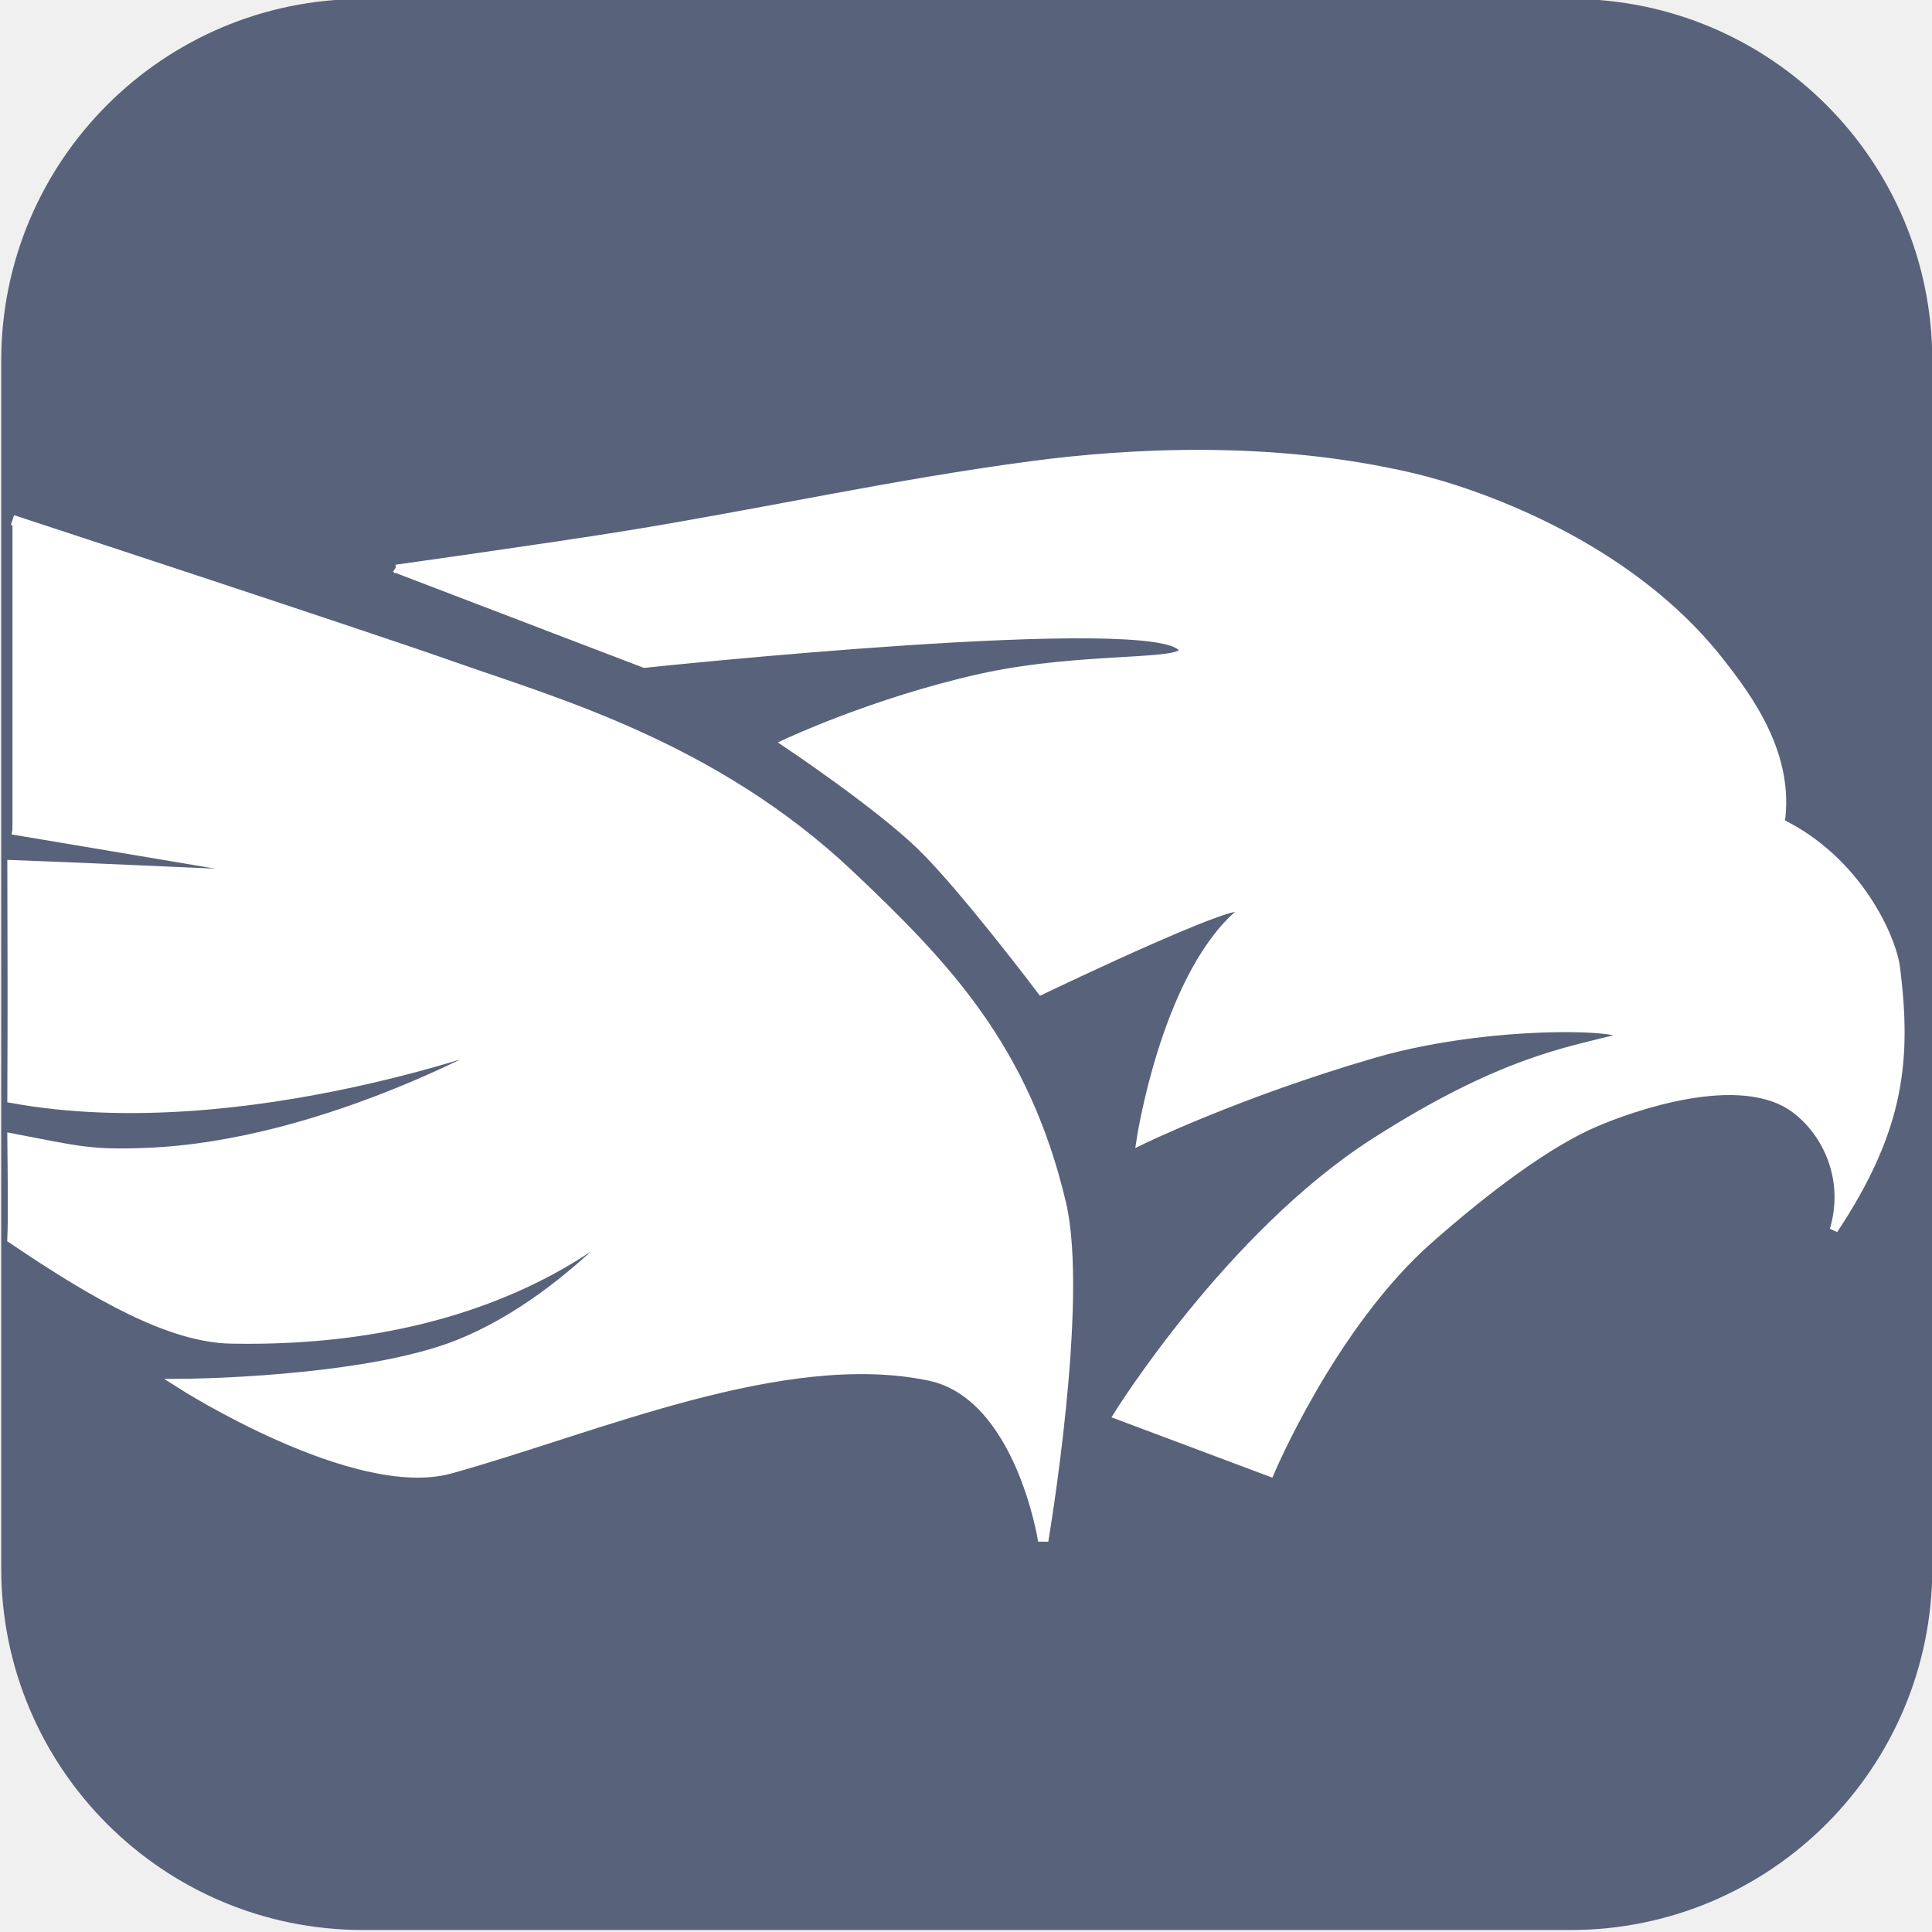
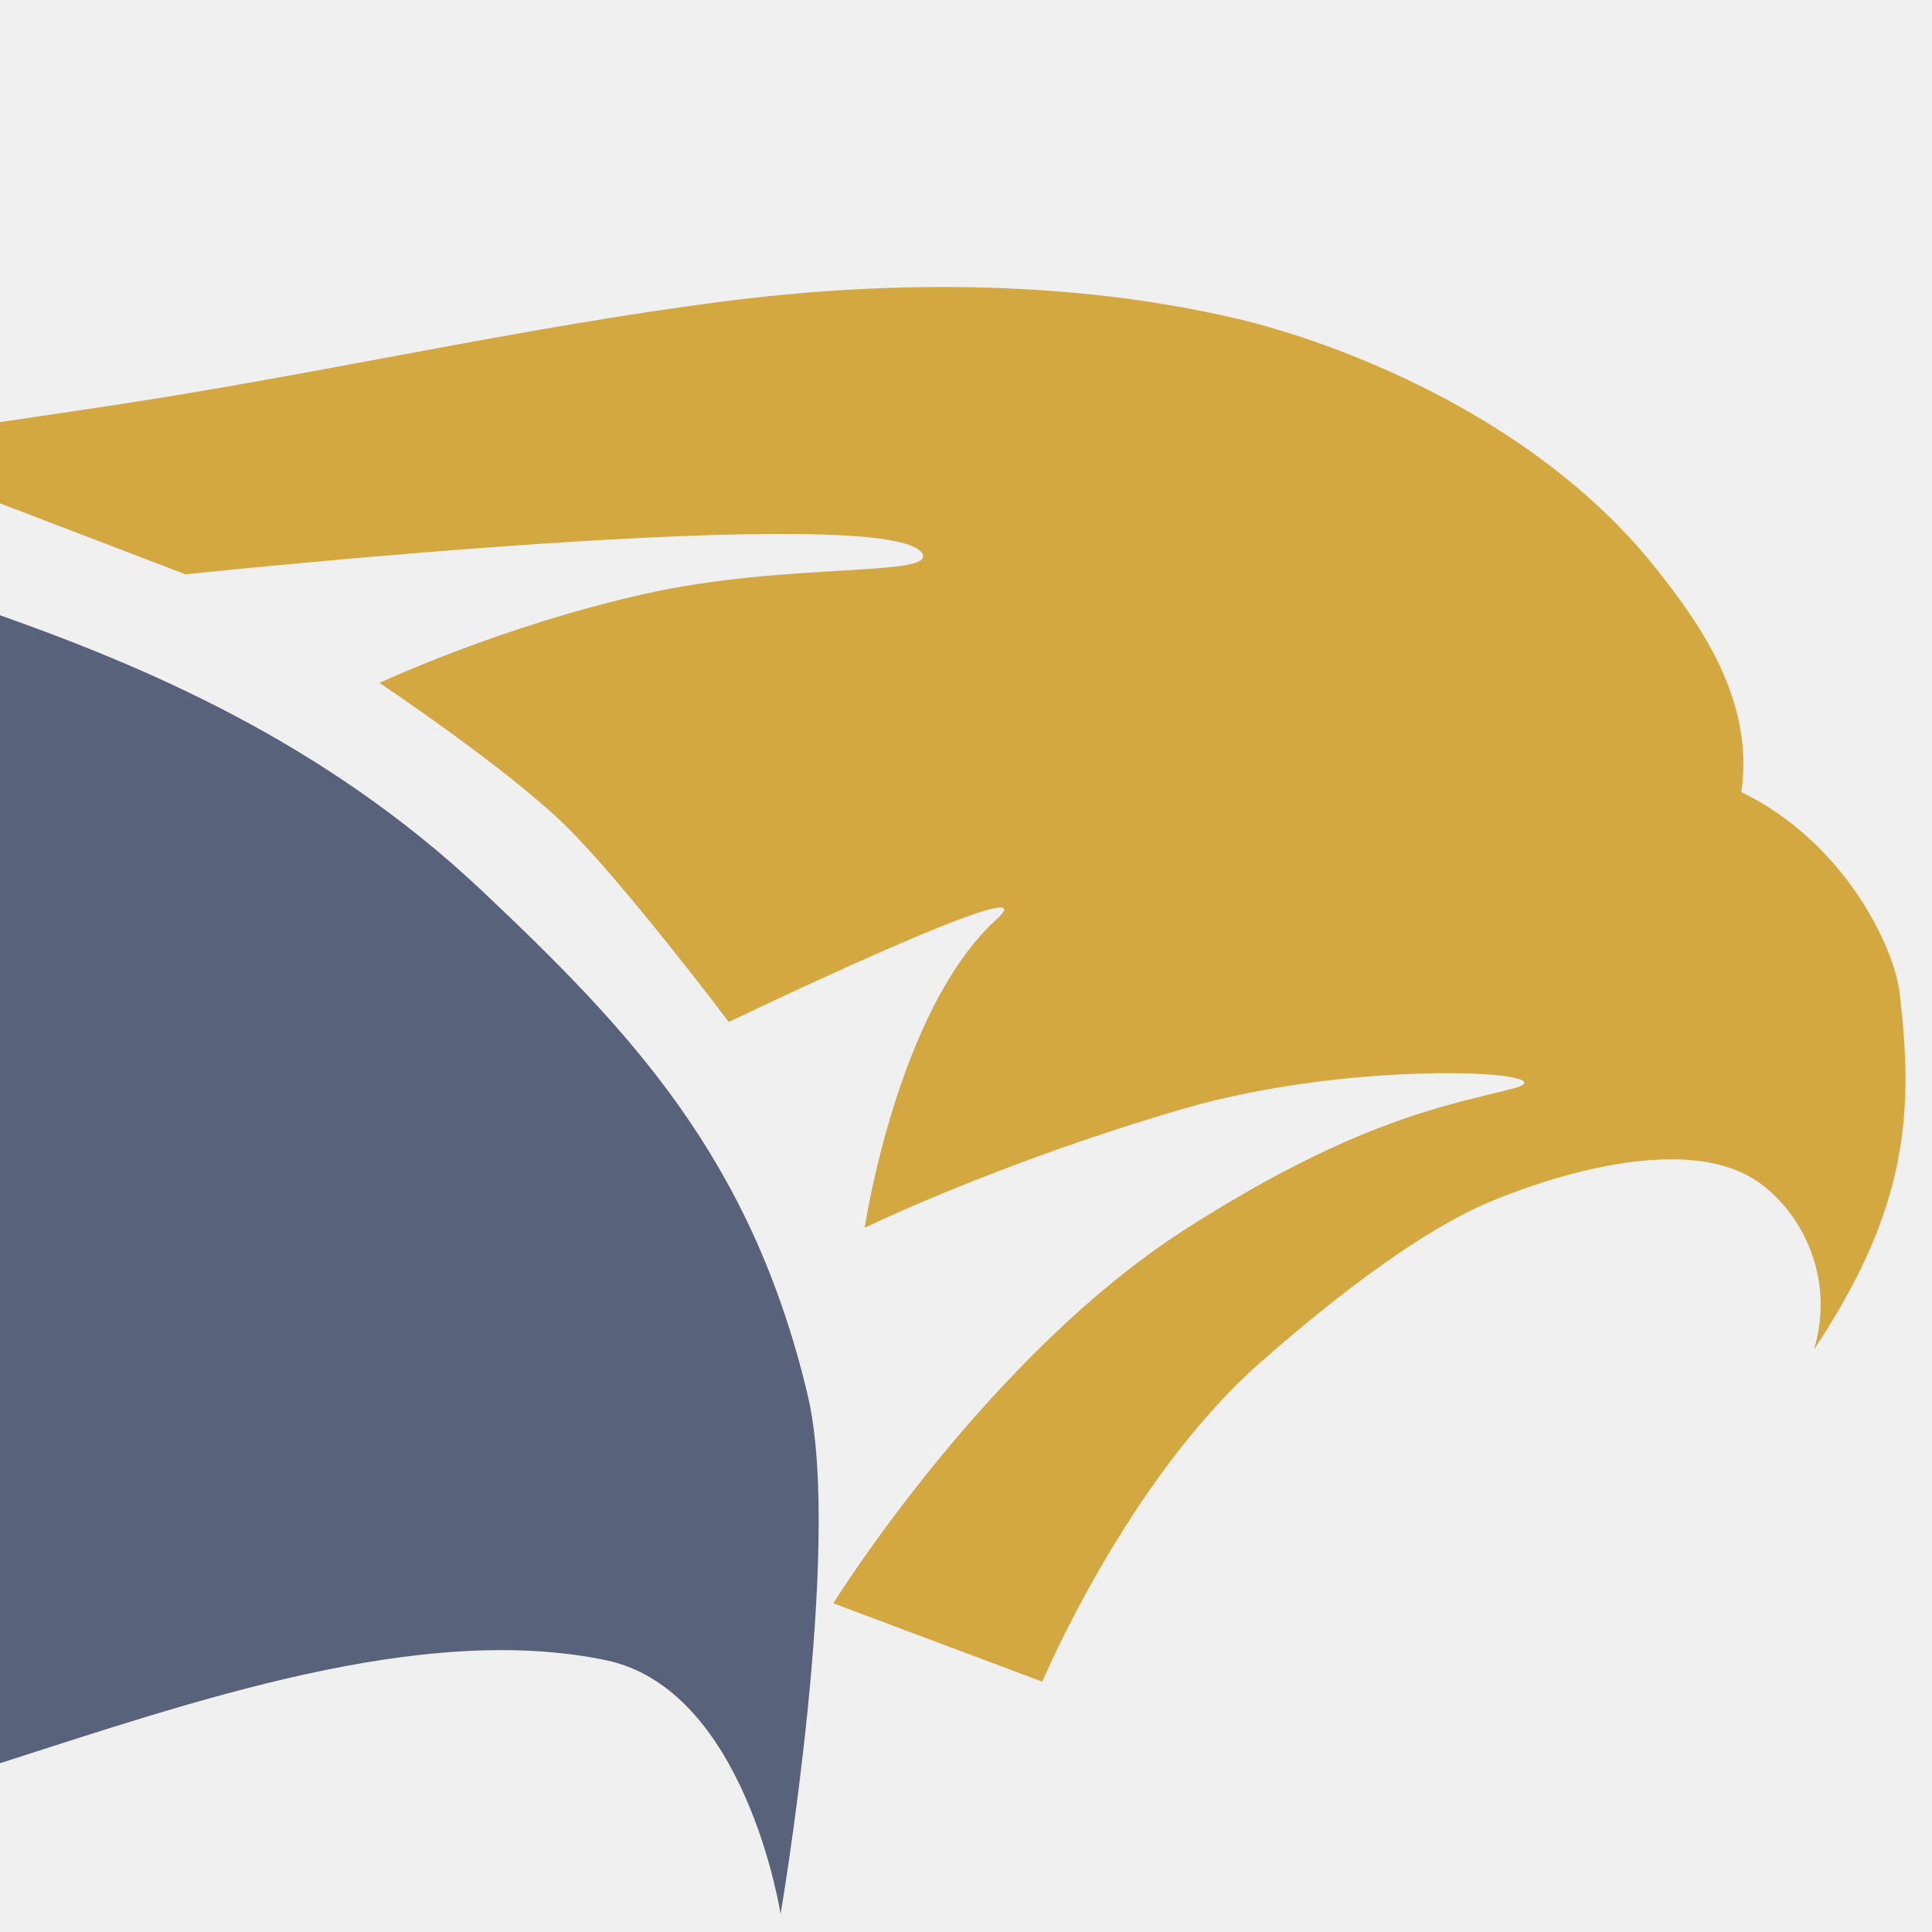
- <svg xmlns="http://www.w3.org/2000/svg" viewBox="0 0 192 192" role="img" aria-labelledby="title desc" version="1.1" id="svg19" xml:space="preserve" width="192" height="192">
+ <svg xmlns="http://www.w3.org/2000/svg" xmlns:xlink="http://www.w3.org/1999/xlink" viewBox="0 0 192 192" role="img" aria-labelledby="title desc" version="1.1" id="svg19" xml:space="preserve" width="192" height="192">
  <defs id="defs5">
+     <linearGradient id="swatch98">
+       <stop style="stop-color:#000000;stop-opacity:1;" offset="0" id="stop98" />
+     </linearGradient>
+     <linearGradient id="swatch97">
+       <stop style="stop-color:#000000;stop-opacity:1;" offset="0" id="stop97" />
+     </linearGradient>
+     <linearGradient id="swatch95">
+       <stop style="stop-color:#ffffff;stop-opacity:1;" offset="0" id="stop95" />
+     </linearGradient>
+     <linearGradient id="swatch94">
+       <stop style="stop-color:#ffffff;stop-opacity:1;" offset="0" id="stop94" />
+     </linearGradient>
+     <linearGradient id="swatch89">
+       <stop style="stop-color:#000000;stop-opacity:1;" offset="0" id="stop89" />
+     </linearGradient>
+     <linearGradient id="swatch88">
+       <stop style="stop-color:#000000;stop-opacity:1;" offset="0" id="stop88" />
+     </linearGradient>
+     <linearGradient id="swatch54">
+       <stop style="stop-color:#000000;stop-opacity:1;" offset="0" id="stop54" />
+     </linearGradient>
+     <linearGradient id="linearGradient51">
+       <stop style="stop-color:#58627a;stop-opacity:0.482;" offset="0" id="stop50" />
+     </linearGradient>
+     <linearGradient id="swatch46">
+       <stop style="stop-color:#000000;stop-opacity:1;" offset="0" id="stop46" />
+     </linearGradient>
+     <linearGradient id="swatch45">
+       <stop style="stop-color:#000000;stop-opacity:1;" offset="0" id="stop45" />
+     </linearGradient>
+     <linearGradient id="swatch41">
+       <stop style="stop-color:#000000;stop-opacity:1;" offset="0" id="stop41" />
+     </linearGradient>
+     <linearGradient id="swatch40">
+       <stop style="stop-color:#58627a;stop-opacity:0.482;" offset="0" id="stop40" />
+     </linearGradient>
+     <linearGradient id="swatch15">
+       <stop style="stop-color:#d9cda9;stop-opacity:1;" offset="0" id="stop15" />
+     </linearGradient>
+     <linearGradient id="swatch14">
+       <stop style="stop-color:#e8d9a8;stop-opacity:1;" offset="0" id="stop14" />
+     </linearGradient>
+     <linearGradient id="swatch13">
+       <stop style="stop-color:#d4a841;stop-opacity:1;" offset="0" id="stop13" />
+     </linearGradient>
+     <linearGradient id="swatch12">
+       <stop style="stop-color:#b8923a;stop-opacity:1;" offset="0" id="stop12" />
+     </linearGradient>
+     <linearGradient id="swatch11">
+       <stop style="stop-color:#58627a;stop-opacity:1;" offset="0" id="stop11" />
+     </linearGradient>
+     <linearGradient id="swatch10">
+       <stop style="stop-color:#2a3447;stop-opacity:1;" offset="0" id="stop10" />
+     </linearGradient>
+     <linearGradient id="swatch9">
+       <stop style="stop-color:#0e1726;stop-opacity:1;" offset="0" id="stop9" />
+     </linearGradient>
+     <linearGradient id="swatch8">
+       <stop style="stop-color:#f0e9d6;stop-opacity:1;" offset="0" id="stop8" />
+     </linearGradient>
+     <linearGradient id="swatch7">
+       <stop style="stop-color:#f5f0e3;stop-opacity:1;" offset="0" id="stop7" />
+     </linearGradient>
+     <linearGradient id="swatch1">
+       <stop style="stop-color:#fbfaf5;stop-opacity:1;" offset="0" id="stop6" />
+     </linearGradient>
    <style id="style5">
      .outline{stroke:#f4f7fb;stroke-width:14;stroke-linejoin:round;stroke-linecap:round;}
      .thin{stroke:#f4f7fb;stroke-width:8;stroke-linejoin:round;stroke-linecap:round;}
      .navy{fill:url(#deepNavy);}
      .blue{fill:url(#wingBlue);}
      .white{fill:#f4f7fb;}
      .silver{fill:#b9c4cf;}
      .word{font-family:Montserrat, Avenir Next, Arial, sans-serif;font-weight:800;letter-spacing:5px;}
      .sub{font-family:Montserrat, Avenir Next, Arial, sans-serif;font-weight:500;letter-spacing:16px;}
    </style>
+     <linearGradient xlink:href="#swatch13" id="linearGradient98" x1="337.965" y1="686.972" x2="527.808" y2="686.972" gradientUnits="userSpaceOnUse" />
+     <linearGradient xlink:href="#swatch11" id="linearGradient99" x1="337.965" y1="714.741" x2="419.807" y2="714.741" gradientUnits="userSpaceOnUse" />
  </defs>
-   <rect style="fill:#58627a;fill-opacity:1;stroke:#58627a;stroke-opacity:1" id="rect3-7" width="190.909" height="190.909" x="0.621" y="0.393" ry="35.455" />
-   <path style="display:inline;fill:#ffffff;fill-opacity:1;stroke:#ffffff;stroke-width:1.018;stroke-dasharray:none;stroke-opacity:1" d="m 1.238,51.682 c 0,0 35.148,11.533 43.632,14.531 10.11,3.573 25.997,7.961 39.514,20.728 9.583,9.052 17.416,17.285 21.046,32.626 2.304,9.739 -1.757,33.562 -1.757,33.562 0,0 -2.242,-14.556 -11.331,-16.433 -14.564,-3.008 -33.167,5.242 -47.608,9.242 -9.424,2.611 -26.682,-8.401 -26.682,-8.401 0,0 18,-0.092 27.536,-3.897 11.915,-4.754 20.854,-16.904 20.854,-16.904 0,0 -11.727,16.899 -43.471,16.285 -5.956,-0.115 -13.182,-4.147 -21.734,-9.934 0.094,-2.273 0.041,-5.548 0,-9.934 6.544,1.257 7.745,1.634 13.111,1.44 18.579,-0.671 37.205,-11.785 37.205,-11.785 0,0 -27.14,10.498 -50.316,6.313 0.045,-11.41 0.019,-11.506 0,-23.139 9.264,0.341 28.534,1.238 28.534,1.238 L 1.238,82.423" id="path19-6-3-6" />
-   <path style="fill:#ffffff;fill-opacity:1;stroke:#ffffff;stroke-width:0.807;stroke-dasharray:none;stroke-opacity:1" d="m 39.352,56.521 24.695,9.444 c 0,0 51.422,-5.451 53.476,-1.489 0.876,1.69 -9.878,0.597 -20.163,2.907 -10.557,2.371 -19.239,6.462 -19.239,6.462 0,0 9.112,6.089 13.403,10.261 4.241,4.124 11.949,14.348 11.949,14.348 0,0 23.847,-11.467 19.439,-7.459 -7.219,6.564 -9.578,22.395 -9.578,22.395 0,0 9.612,-4.689 23.07,-8.621 12.808,-3.742 28.588,-2.684 23.998,-1.485 -4.555,1.189 -11.235,2.181 -23.757,10.192 -14.48,9.263 -25.587,27.172 -25.587,27.172 l 15.168,5.689 c 0,0 6.159,-14.667 15.835,-23.179 5.935,-5.222 11.857,-9.606 16.518,-11.594 3.35,-1.429 14.327,-5.454 19.822,-1.343 3.045,2.278 5.358,6.873 3.838,11.998 6.729,-10.114 7.299,-17.061 6.186,-26.019 -0.371,-2.982 -3.788,-10.688 -11.465,-14.432 0.988,-6.721 -3.115,-12.324 -6.098,-16.11 -9.184,-11.658 -24.317,-16.796 -30.498,-18.245 -14.091,-3.304 -28.376,-2.427 -37.676,-1.205 -13.667,1.795 -26.817,4.742 -40.583,6.967 -7.349,1.188 -22.751,3.348 -22.751,3.348 z" id="path20-5-8-0" />
+   <g id="layer8" transform="translate(-338.447,-589.1485)">
+     <path d="m 337.965,638.988 18.928,7.238 c 0,0 70.408,-7.465 73.221,-2.039 1.199,2.314 -13.524,0.819 -27.607,3.982 -14.455,3.247 -26.344,8.848 -26.344,8.848 0,0 12.476,8.338 18.352,14.051 5.807,5.646 16.359,19.645 16.359,19.645 0,0 32.653,-15.701 26.617,-10.213 -9.884,8.988 -13.113,30.664 -13.113,30.664 0,0 13.161,-6.421 31.588,-11.805 17.538,-5.124 39.143,-3.677 32.857,-2.035 -6.236,1.629 -15.384,2.986 -32.529,13.955 -19.826,12.684 -35.035,37.205 -35.035,37.205 l 20.77,7.789 c 0,0 8.433,-20.081 21.682,-31.736 8.127,-7.15 16.235,-13.154 22.617,-15.877 4.586,-1.957 19.618,-7.467 27.143,-1.838 4.17,3.119 7.335,9.411 5.254,16.428 9.213,-13.848 9.995,-23.361 8.471,-35.627 -0.507,-4.083 -5.187,-14.634 -15.699,-19.76 1.353,-9.202 -4.266,-16.875 -8.35,-22.059 -12.575,-15.963 -33.296,-22.998 -41.76,-24.982 -19.294,-4.524 -38.853,-3.323 -51.586,-1.65 -18.714,2.458 -36.721,6.492 -55.57,9.539 -4.258,0.688 -10.49,1.615 -16.264,2.455 z" style="opacity:1;fill:url(#linearGradient98);stroke:none" id="path97" />
+     <path d="m 337.965,764.531 c 19.754,-6.335 42.296,-14.195 60.658,-10.402 13.956,2.883 17.398,25.234 17.398,25.234 0,0 6.238,-36.582 2.699,-51.537 -5.574,-23.558 -17.603,-36.2 -32.318,-50.1 -15.882,-15.002 -33.898,-22.469 -48.438,-27.607 v 93.291 z" style="opacity:1;fill:url(#linearGradient99)" id="path96" />
+     <path d="m 337.965,588.789 v 42.377 c 5.774,-0.84 12.006,-1.767 16.264,-2.455 18.849,-3.047 36.857,-7.082 55.57,-9.539 12.733,-1.672 32.292,-2.874 51.586,1.65 8.464,1.985 29.185,9.019 41.76,24.982 4.083,5.184 9.703,12.856 8.35,22.059 10.512,5.126 15.192,15.677 15.699,19.76 1.524,12.266 0.743,21.779 -8.471,35.627 2.081,-7.016 -1.084,-13.308 -5.254,-16.428 -7.524,-5.629 -22.556,-0.119 -27.143,1.838 -6.382,2.723 -14.49,8.727 -22.617,15.877 -13.248,11.655 -21.682,31.736 -21.682,31.736 l -20.77,-7.789 c 0,10e-6 15.209,-24.521 35.035,-37.205 17.145,-10.969 26.293,-12.326 32.529,-13.955 6.285,-1.641 -15.32,-3.089 -32.857,2.035 -18.427,5.384 -31.588,11.805 -31.588,11.805 0,0 3.229,-21.676 13.113,-30.664 6.036,-5.488 -26.617,10.213 -26.617,10.213 0,0 -10.552,-13.998 -16.359,-19.645 -5.875,-5.713 -18.352,-14.051 -18.352,-14.051 0,0 11.889,-5.601 26.344,-8.848 14.083,-3.163 28.807,-1.669 27.607,-3.982 -2.813,-5.426 -73.221,2.039 -73.221,2.039 l -18.928,-7.238 v 11.131 c 14.54,5.138 32.555,12.606 48.438,27.607 14.716,13.9 26.745,26.542 32.318,50.1 3.538,14.955 -2.699,51.537 -2.699,51.537 0,0 -3.442,-22.352 -17.398,-25.234 -18.362,-3.793 -40.904,4.067 -60.658,10.402 v 16.258 h 192 v -192 z" style="opacity:0;fill:none" id="path95" />
+   </g>
</svg>
